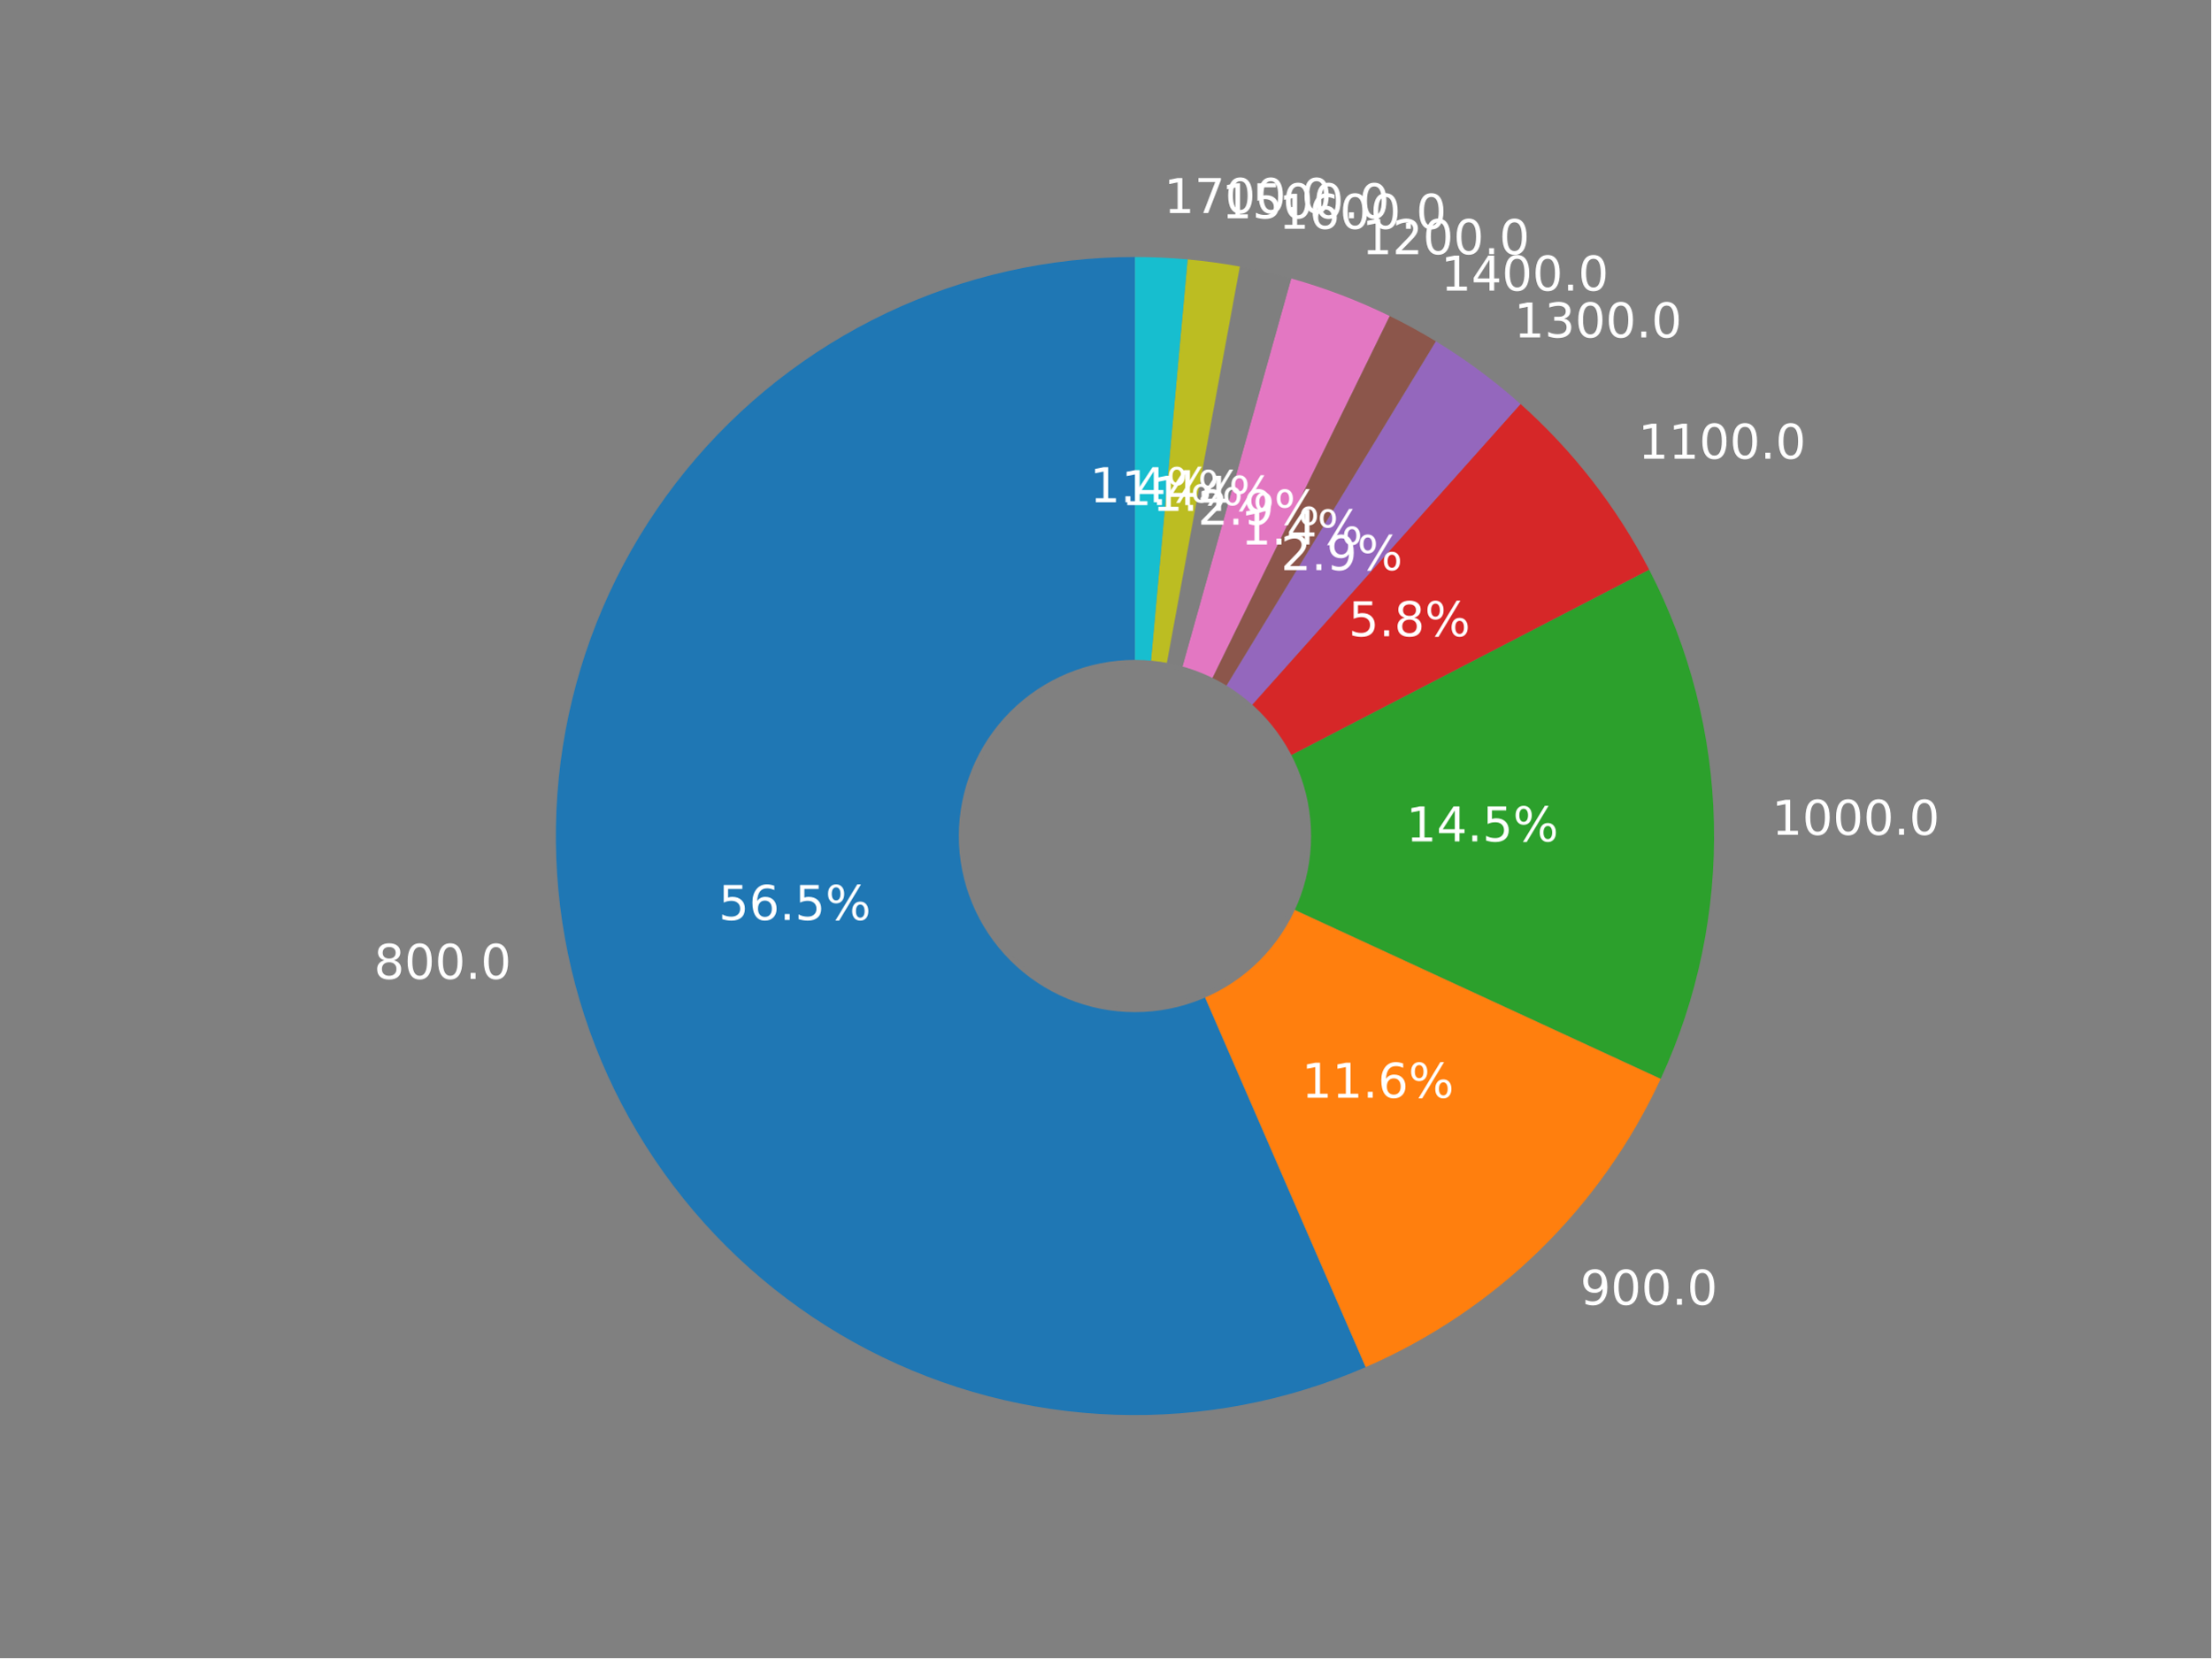
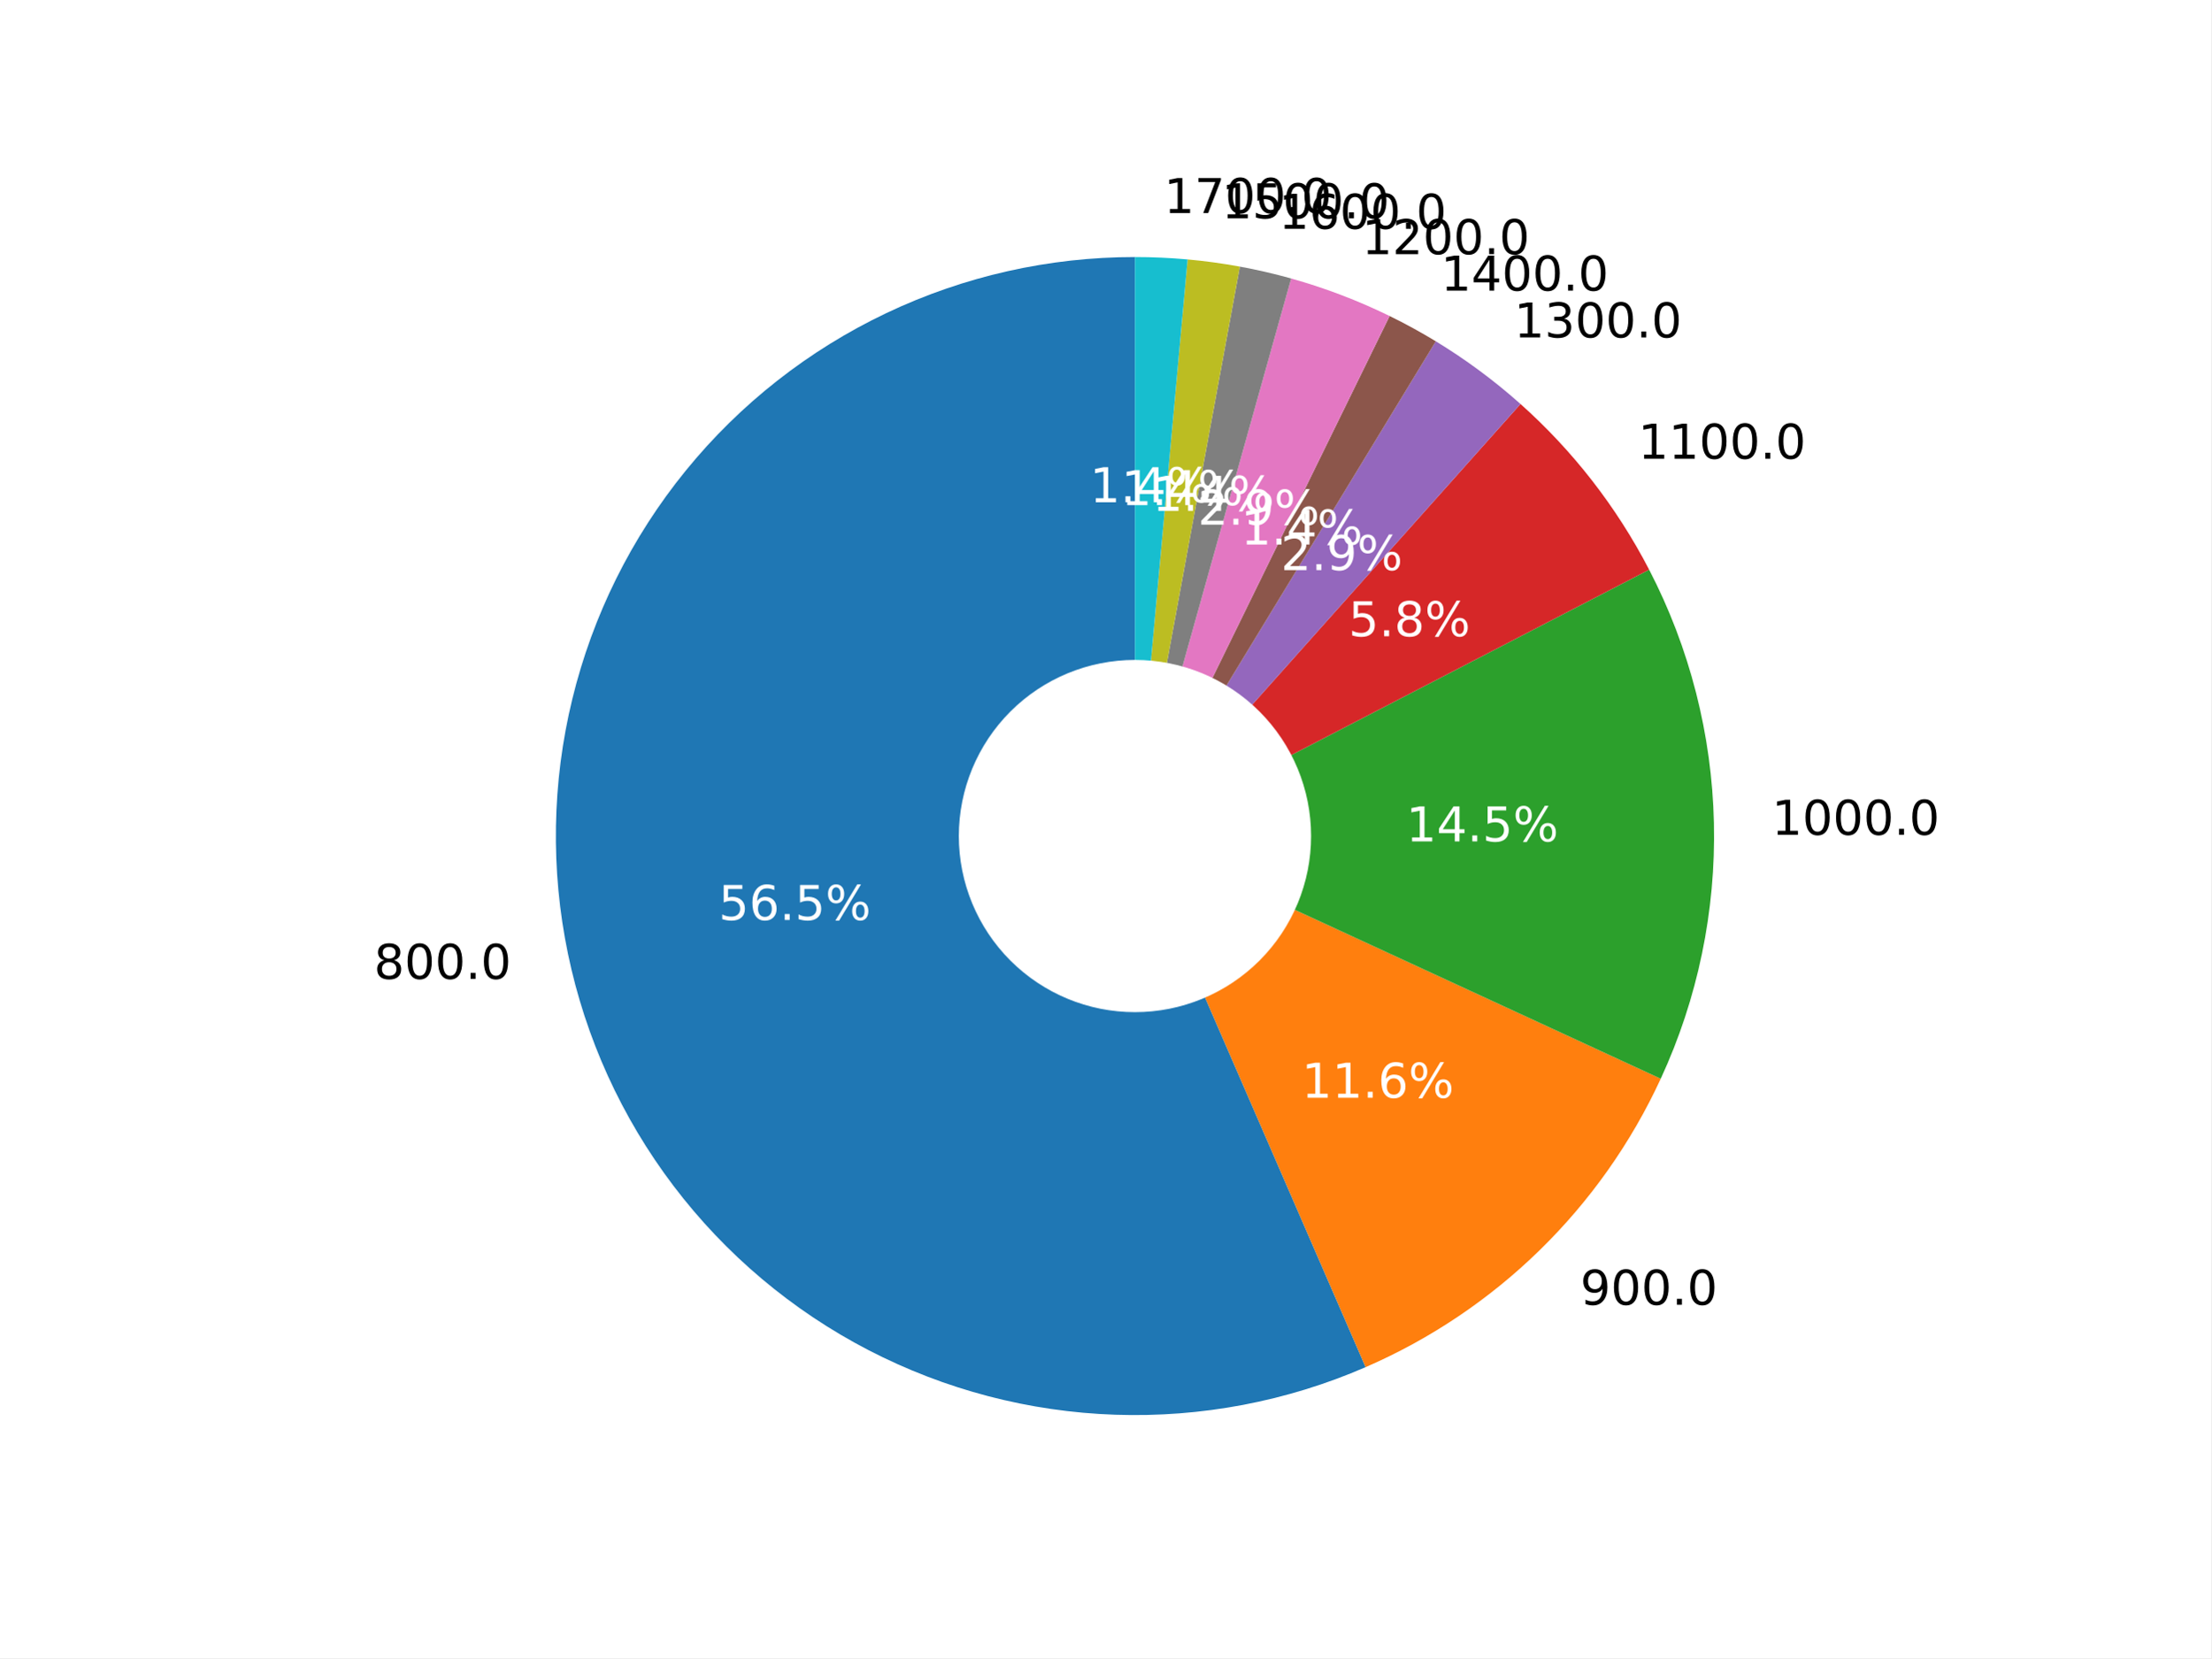
<svg xmlns="http://www.w3.org/2000/svg" xmlns:xlink="http://www.w3.org/1999/xlink" width="460.8pt" height="345.6pt" viewBox="0 0 460.8 345.6" version="1.1">
  <defs>
    <style type="text/css">*{stroke-linejoin: round; stroke-linecap: butt}</style>
  </defs>
  <g id="figure_1">
    <g id="patch_1">
-       <path d="M 0 345.6  L 460.8 345.6  L 460.8 0  L 0 0  z " style="fill: #808080" />
+       <path d="M 0 345.6  L 460.8 345.6  L 460.8 0  L 0 0  z " style="fill: #ffffff" />
    </g>
    <g id="axes_1">
      <g id="patch_2">
        <path d="M 236.528 53.568  C 218.596 53.568 200.888 57.564 184.694 65.266  C 168.501 72.967 154.225 84.182 142.908 98.092  C 131.592 112.002 123.516 128.26 119.271 145.682  C 115.025 163.104 114.715 181.255 118.364 198.812  C 122.012 216.369 129.528 232.894 140.363 247.182  C 151.198 261.47 165.082 273.165 181.003 281.415  C 196.925 289.665 214.486 294.264 232.408 294.876  C 250.329 295.488 268.164 292.099 284.611 284.954  L 236.528 174.257  L 236.528 53.568  z " style="fill: #1f77b4" />
      </g>
      <g id="patch_3">
        <path d="M 284.611 284.954  C 298.088 279.1 310.384 270.834 320.891 260.563  C 331.399 250.292 339.943 238.188 346.102 224.847  L 236.528 174.257  L 284.611 284.954  z " style="fill: #ff7f0e" />
      </g>
      <g id="patch_4">
        <path d="M 346.102 224.847  C 353.813 208.146 357.605 189.9 357.186 171.51  C 356.767 153.119 352.149 135.065 343.686 118.732  L 236.528 174.257  L 346.102 224.847  z " style="fill: #2ca02c" />
      </g>
      <g id="patch_5">
        <path d="M 343.686 118.732  C 340.313 112.223 336.354 106.034 331.858 100.242  C 327.361 94.451 322.347 89.082 316.876 84.201  L 236.528 174.257  L 343.686 118.732  z " style="fill: #d62728" />
      </g>
      <g id="patch_6">
        <path d="M 316.876 84.201  C 314.142 81.762 311.298 79.448 308.354 77.268  C 305.409 75.087 302.367 73.042 299.236 71.138  L 236.528 174.257  L 316.876 84.201  z " style="fill: #9467bd" />
      </g>
      <g id="patch_7">
        <path d="M 299.236 71.138  C 297.671 70.186 296.085 69.27 294.478 68.391  C 292.871 67.511 291.245 66.668 289.599 65.863  L 236.528 174.257  L 299.236 71.138  z " style="fill: #8c564b" />
      </g>
      <g id="patch_8">
        <path d="M 289.599 65.863  C 286.309 64.252 282.946 62.791 279.523 61.486  C 276.099 60.181 272.618 59.032 269.09 58.043  L 236.528 174.257  L 289.599 65.863  z " style="fill: #e377c2" />
      </g>
      <g id="patch_9">
        <path d="M 269.09 58.043  C 267.326 57.549 265.551 57.095 263.767 56.682  C 261.982 56.268 260.188 55.896 258.387 55.564  L 236.528 174.257  L 269.09 58.043  z " style="fill: #7f7f7f" />
      </g>
      <g id="patch_10">
        <path d="M 258.387 55.564  C 256.586 55.232 254.777 54.942 252.962 54.692  C 251.147 54.443 249.327 54.235 247.503 54.068  L 236.528 174.257  L 258.387 55.564  z " style="fill: #bcbd22" />
      </g>
      <g id="patch_11">
        <path d="M 247.503 54.068  C 245.679 53.901 243.851 53.776 242.021 53.693  C 240.192 53.61 238.36 53.568 236.528 53.568  L 236.528 174.257  L 247.503 54.068  z " style="fill: #17becf" />
      </g>
      <g id="patch_12">
-         <path d="M 236.528 210.464  C 246.13 210.464 255.341 206.649 262.13 199.859  C 268.92 193.069 272.735 183.859 272.735 174.257  C 272.735 164.655 268.92 155.445 262.13 148.655  C 255.341 141.865 246.13 138.05 236.528 138.05  C 226.926 138.05 217.716 141.865 210.926 148.655  C 204.137 155.445 200.322 164.655 200.322 174.257  C 200.322 183.859 204.137 193.069 210.926 199.859  C 217.716 206.649 226.926 210.464 236.528 210.464  z " clip-path="url(#peefdc7fc6d)" style="fill: #808080; stroke: #808080; stroke-linejoin: miter" />
+         <path d="M 236.528 210.464  C 246.13 210.464 255.341 206.649 262.13 199.859  C 268.92 193.069 272.735 183.859 272.735 174.257  C 272.735 164.655 268.92 155.445 262.13 148.655  C 255.341 141.865 246.13 138.05 236.528 138.05  C 226.926 138.05 217.716 141.865 210.926 148.655  C 204.137 155.445 200.322 164.655 200.322 174.257  C 200.322 183.859 204.137 193.069 210.926 199.859  C 217.716 206.649 226.926 210.464 236.528 210.464  z " clip-path="url(#pbf02d54dd3)" style="fill: #ffffff; stroke: #ffffff; stroke-linejoin: miter" />
      </g>
      <g id="matplotlib.axis_1" />
      <g id="matplotlib.axis_2" />
      <g id="text_1">
-         <g style="fill: #ffffff" transform="translate(77.91892 204.0269)scale(0.1 -0.1)">
+         <g transform="translate(77.91892 204.0269)scale(0.1 -0.1)">
          <defs>
            <path id="DejaVuSans-38" d="M 2034 2216  Q 1584 2216 1326 1975  Q 1069 1734 1069 1313  Q 1069 891 1326 650  Q 1584 409 2034 409  Q 2484 409 2743 651  Q 3003 894 3003 1313  Q 3003 1734 2745 1975  Q 2488 2216 2034 2216  z M 1403 2484  Q 997 2584 770 2862  Q 544 3141 544 3541  Q 544 4100 942 4425  Q 1341 4750 2034 4750  Q 2731 4750 3128 4425  Q 3525 4100 3525 3541  Q 3525 3141 3298 2862  Q 3072 2584 2669 2484  Q 3125 2378 3379 2068  Q 3634 1759 3634 1313  Q 3634 634 3220 271  Q 2806 -91 2034 -91  Q 1263 -91 848 271  Q 434 634 434 1313  Q 434 1759 690 2068  Q 947 2378 1403 2484  z M 1172 3481  Q 1172 3119 1398 2916  Q 1625 2713 2034 2713  Q 2441 2713 2670 2916  Q 2900 3119 2900 3481  Q 2900 3844 2670 4047  Q 2441 4250 2034 4250  Q 1625 4250 1398 4047  Q 1172 3844 1172 3481  z " transform="scale(0.015625)" />
            <path id="DejaVuSans-30" d="M 2034 4250  Q 1547 4250 1301 3770  Q 1056 3291 1056 2328  Q 1056 1369 1301 889  Q 1547 409 2034 409  Q 2525 409 2770 889  Q 3016 1369 3016 2328  Q 3016 3291 2770 3770  Q 2525 4250 2034 4250  z M 2034 4750  Q 2819 4750 3233 4129  Q 3647 3509 3647 2328  Q 3647 1150 3233 529  Q 2819 -91 2034 -91  Q 1250 -91 836 529  Q 422 1150 422 2328  Q 422 3509 836 4129  Q 1250 4750 2034 4750  z " transform="scale(0.015625)" />
            <path id="DejaVuSans-2e" d="M 684 794  L 1344 794  L 1344 0  L 684 0  L 684 794  z " transform="scale(0.015625)" />
          </defs>
          <use xlink:href="#DejaVuSans-38" />
          <use xlink:href="#DejaVuSans-30" x="63.623" />
          <use xlink:href="#DejaVuSans-30" x="127.246" />
          <use xlink:href="#DejaVuSans-2e" x="190.869" />
          <use xlink:href="#DejaVuSans-30" x="222.656" />
        </g>
      </g>
      <g id="text_2">
        <g style="fill: #ffffff" transform="translate(149.7458 191.7494)scale(0.1 -0.1)">
          <defs>
            <path id="DejaVuSans-35" d="M 691 4666  L 3169 4666  L 3169 4134  L 1269 4134  L 1269 2991  Q 1406 3038 1543 3061  Q 1681 3084 1819 3084  Q 2600 3084 3056 2656  Q 3513 2228 3513 1497  Q 3513 744 3044 326  Q 2575 -91 1722 -91  Q 1428 -91 1123 -41  Q 819 9 494 109  L 494 744  Q 775 591 1075 516  Q 1375 441 1709 441  Q 2250 441 2565 725  Q 2881 1009 2881 1497  Q 2881 1984 2565 2268  Q 2250 2553 1709 2553  Q 1456 2553 1204 2497  Q 953 2441 691 2322  L 691 4666  z " transform="scale(0.015625)" />
            <path id="DejaVuSans-36" d="M 2113 2584  Q 1688 2584 1439 2293  Q 1191 2003 1191 1497  Q 1191 994 1439 701  Q 1688 409 2113 409  Q 2538 409 2786 701  Q 3034 994 3034 1497  Q 3034 2003 2786 2293  Q 2538 2584 2113 2584  z M 3366 4563  L 3366 3988  Q 3128 4100 2886 4159  Q 2644 4219 2406 4219  Q 1781 4219 1451 3797  Q 1122 3375 1075 2522  Q 1259 2794 1537 2939  Q 1816 3084 2150 3084  Q 2853 3084 3261 2657  Q 3669 2231 3669 1497  Q 3669 778 3244 343  Q 2819 -91 2113 -91  Q 1303 -91 875 529  Q 447 1150 447 2328  Q 447 3434 972 4092  Q 1497 4750 2381 4750  Q 2619 4750 2861 4703  Q 3103 4656 3366 4563  z " transform="scale(0.015625)" />
            <path id="DejaVuSans-25" d="M 4653 2053  Q 4381 2053 4226 1822  Q 4072 1591 4072 1178  Q 4072 772 4226 539  Q 4381 306 4653 306  Q 4919 306 5073 539  Q 5228 772 5228 1178  Q 5228 1588 5073 1820  Q 4919 2053 4653 2053  z M 4653 2450  Q 5147 2450 5437 2106  Q 5728 1763 5728 1178  Q 5728 594 5436 251  Q 5144 -91 4653 -91  Q 4153 -91 3862 251  Q 3572 594 3572 1178  Q 3572 1766 3864 2108  Q 4156 2450 4653 2450  z M 1428 4353  Q 1159 4353 1004 4120  Q 850 3888 850 3481  Q 850 3069 1003 2837  Q 1156 2606 1428 2606  Q 1700 2606 1854 2837  Q 2009 3069 2009 3481  Q 2009 3884 1853 4118  Q 1697 4353 1428 4353  z M 4250 4750  L 4750 4750  L 1831 -91  L 1331 -91  L 4250 4750  z M 1428 4750  Q 1922 4750 2215 4408  Q 2509 4066 2509 3481  Q 2509 2891 2217 2550  Q 1925 2209 1428 2209  Q 931 2209 642 2551  Q 353 2894 353 3481  Q 353 4063 643 4406  Q 934 4750 1428 4750  z " transform="scale(0.015625)" />
          </defs>
          <use xlink:href="#DejaVuSans-35" />
          <use xlink:href="#DejaVuSans-36" x="63.623" />
          <use xlink:href="#DejaVuSans-2e" x="127.246" />
          <use xlink:href="#DejaVuSans-35" x="159.033" />
          <use xlink:href="#DejaVuSans-25" x="222.656" />
        </g>
      </g>
      <g id="text_3">
-         <g style="fill: #ffffff" transform="translate(329.3277 271.9529)scale(0.1 -0.1)">
+         <g transform="translate(329.3277 271.9529)scale(0.1 -0.1)">
          <defs>
            <path id="DejaVuSans-39" d="M 703 97  L 703 672  Q 941 559 1184 500  Q 1428 441 1663 441  Q 2288 441 2617 861  Q 2947 1281 2994 2138  Q 2813 1869 2534 1725  Q 2256 1581 1919 1581  Q 1219 1581 811 2004  Q 403 2428 403 3163  Q 403 3881 828 4315  Q 1253 4750 1959 4750  Q 2769 4750 3195 4129  Q 3622 3509 3622 2328  Q 3622 1225 3098 567  Q 2575 -91 1691 -91  Q 1453 -91 1209 -44  Q 966 3 703 97  z M 1959 2075  Q 2384 2075 2632 2365  Q 2881 2656 2881 3163  Q 2881 3666 2632 3958  Q 2384 4250 1959 4250  Q 1534 4250 1286 3958  Q 1038 3666 1038 3163  Q 1038 2656 1286 2365  Q 1534 2075 1959 2075  z " transform="scale(0.015625)" />
          </defs>
          <use xlink:href="#DejaVuSans-39" />
          <use xlink:href="#DejaVuSans-30" x="63.623" />
          <use xlink:href="#DejaVuSans-30" x="127.246" />
          <use xlink:href="#DejaVuSans-2e" x="190.869" />
          <use xlink:href="#DejaVuSans-30" x="222.656" />
        </g>
      </g>
      <g id="text_4">
        <g style="fill: #ffffff" transform="translate(271.2626 228.8)scale(0.1 -0.1)">
          <defs>
            <path id="DejaVuSans-31" d="M 794 531  L 1825 531  L 1825 4091  L 703 3866  L 703 4441  L 1819 4666  L 2450 4666  L 2450 531  L 3481 531  L 3481 0  L 794 0  L 794 531  z " transform="scale(0.015625)" />
          </defs>
          <use xlink:href="#DejaVuSans-31" />
          <use xlink:href="#DejaVuSans-31" x="63.623" />
          <use xlink:href="#DejaVuSans-2e" x="127.246" />
          <use xlink:href="#DejaVuSans-36" x="159.033" />
          <use xlink:href="#DejaVuSans-25" x="222.656" />
        </g>
      </g>
      <g id="text_5">
-         <g style="fill: #ffffff" transform="translate(369.2519 173.9945)scale(0.1 -0.1)">
+         <g transform="translate(369.2519 173.9945)scale(0.1 -0.1)">
          <use xlink:href="#DejaVuSans-31" />
          <use xlink:href="#DejaVuSans-30" x="63.623" />
          <use xlink:href="#DejaVuSans-30" x="127.246" />
          <use xlink:href="#DejaVuSans-30" x="190.869" />
          <use xlink:href="#DejaVuSans-2e" x="254.492" />
          <use xlink:href="#DejaVuSans-30" x="286.279" />
        </g>
      </g>
      <g id="text_6">
        <g style="fill: #ffffff" transform="translate(293.0394 175.3681)scale(0.1 -0.1)">
          <defs>
            <path id="DejaVuSans-34" d="M 2419 4116  L 825 1625  L 2419 1625  L 2419 4116  z M 2253 4666  L 3047 4666  L 3047 1625  L 3713 1625  L 3713 1100  L 3047 1100  L 3047 0  L 2419 0  L 2419 1100  L 313 1100  L 313 1709  L 2253 4666  z " transform="scale(0.015625)" />
          </defs>
          <use xlink:href="#DejaVuSans-31" />
          <use xlink:href="#DejaVuSans-34" x="63.623" />
          <use xlink:href="#DejaVuSans-2e" x="127.246" />
          <use xlink:href="#DejaVuSans-35" x="159.033" />
          <use xlink:href="#DejaVuSans-25" x="222.656" />
        </g>
      </g>
      <g id="text_7">
-         <g style="fill: #ffffff" transform="translate(341.3906 95.6004)scale(0.1 -0.1)">
+         <g transform="translate(341.3906 95.6004)scale(0.1 -0.1)">
          <use xlink:href="#DejaVuSans-31" />
          <use xlink:href="#DejaVuSans-31" x="63.623" />
          <use xlink:href="#DejaVuSans-30" x="127.246" />
          <use xlink:href="#DejaVuSans-30" x="190.869" />
          <use xlink:href="#DejaVuSans-2e" x="254.492" />
          <use xlink:href="#DejaVuSans-30" x="286.279" />
        </g>
      </g>
      <g id="text_8">
        <g style="fill: #ffffff" transform="translate(281.0236 132.6077)scale(0.1 -0.1)">
          <use xlink:href="#DejaVuSans-35" />
          <use xlink:href="#DejaVuSans-2e" x="63.623" />
          <use xlink:href="#DejaVuSans-38" x="95.41" />
          <use xlink:href="#DejaVuSans-25" x="159.033" />
        </g>
      </g>
      <g id="text_9">
-         <g style="fill: #ffffff" transform="translate(315.5362 70.32801)scale(0.1 -0.1)">
+         <g transform="translate(315.5362 70.32801)scale(0.1 -0.1)">
          <defs>
            <path id="DejaVuSans-33" d="M 2597 2516  Q 3050 2419 3304 2112  Q 3559 1806 3559 1356  Q 3559 666 3084 287  Q 2609 -91 1734 -91  Q 1441 -91 1130 -33  Q 819 25 488 141  L 488 750  Q 750 597 1062 519  Q 1375 441 1716 441  Q 2309 441 2620 675  Q 2931 909 2931 1356  Q 2931 1769 2642 2001  Q 2353 2234 1838 2234  L 1294 2234  L 1294 2753  L 1863 2753  Q 2328 2753 2575 2939  Q 2822 3125 2822 3475  Q 2822 3834 2567 4026  Q 2313 4219 1838 4219  Q 1578 4219 1281 4162  Q 984 4106 628 3988  L 628 4550  Q 988 4650 1302 4700  Q 1616 4750 1894 4750  Q 2613 4750 3031 4423  Q 3450 4097 3450 3541  Q 3450 3153 3228 2886  Q 3006 2619 2597 2516  z " transform="scale(0.015625)" />
          </defs>
          <use xlink:href="#DejaVuSans-31" />
          <use xlink:href="#DejaVuSans-33" x="63.623" />
          <use xlink:href="#DejaVuSans-30" x="127.246" />
          <use xlink:href="#DejaVuSans-30" x="190.869" />
          <use xlink:href="#DejaVuSans-2e" x="254.492" />
          <use xlink:href="#DejaVuSans-30" x="286.279" />
        </g>
      </g>
      <g id="text_10">
        <g style="fill: #ffffff" transform="translate(266.9212 118.8228)scale(0.1 -0.1)">
          <defs>
            <path id="DejaVuSans-32" d="M 1228 531  L 3431 531  L 3431 0  L 469 0  L 469 531  Q 828 903 1448 1529  Q 2069 2156 2228 2338  Q 2531 2678 2651 2914  Q 2772 3150 2772 3378  Q 2772 3750 2511 3984  Q 2250 4219 1831 4219  Q 1534 4219 1204 4116  Q 875 4013 500 3803  L 500 4441  Q 881 4594 1212 4672  Q 1544 4750 1819 4750  Q 2544 4750 2975 4387  Q 3406 4025 3406 3419  Q 3406 3131 3298 2873  Q 3191 2616 2906 2266  Q 2828 2175 2409 1742  Q 1991 1309 1228 531  z " transform="scale(0.015625)" />
          </defs>
          <use xlink:href="#DejaVuSans-32" />
          <use xlink:href="#DejaVuSans-2e" x="63.623" />
          <use xlink:href="#DejaVuSans-39" x="95.41" />
          <use xlink:href="#DejaVuSans-25" x="159.033" />
        </g>
      </g>
      <g id="text_11">
-         <g style="fill: #ffffff" transform="translate(300.2729 60.56346)scale(0.1 -0.1)">
+         <g transform="translate(300.2729 60.56346)scale(0.1 -0.1)">
          <use xlink:href="#DejaVuSans-31" />
          <use xlink:href="#DejaVuSans-34" x="63.623" />
          <use xlink:href="#DejaVuSans-30" x="127.246" />
          <use xlink:href="#DejaVuSans-30" x="190.869" />
          <use xlink:href="#DejaVuSans-2e" x="254.492" />
          <use xlink:href="#DejaVuSans-30" x="286.279" />
        </g>
      </g>
      <g id="text_12">
        <g style="fill: #ffffff" transform="translate(258.5958 113.4966)scale(0.1 -0.1)">
          <use xlink:href="#DejaVuSans-31" />
          <use xlink:href="#DejaVuSans-2e" x="63.623" />
          <use xlink:href="#DejaVuSans-34" x="95.41" />
          <use xlink:href="#DejaVuSans-25" x="159.033" />
        </g>
      </g>
      <g id="text_13">
-         <g style="fill: #ffffff" transform="translate(283.8222 52.96821)scale(0.1 -0.1)">
+         <g transform="translate(283.8222 52.96821)scale(0.1 -0.1)">
          <use xlink:href="#DejaVuSans-31" />
          <use xlink:href="#DejaVuSans-32" x="63.623" />
          <use xlink:href="#DejaVuSans-30" x="127.246" />
          <use xlink:href="#DejaVuSans-30" x="190.869" />
          <use xlink:href="#DejaVuSans-2e" x="254.492" />
          <use xlink:href="#DejaVuSans-30" x="286.279" />
        </g>
      </g>
      <g id="text_14">
        <g style="fill: #ffffff" transform="translate(249.6226 109.3538)scale(0.1 -0.1)">
          <use xlink:href="#DejaVuSans-32" />
          <use xlink:href="#DejaVuSans-2e" x="63.623" />
          <use xlink:href="#DejaVuSans-39" x="95.41" />
          <use xlink:href="#DejaVuSans-25" x="159.033" />
        </g>
      </g>
      <g id="text_15">
-         <g style="fill: #ffffff" transform="translate(266.4905 47.68375)scale(0.1 -0.1)">
+         <g transform="translate(266.4905 47.68375)scale(0.1 -0.1)">
          <use xlink:href="#DejaVuSans-31" />
          <use xlink:href="#DejaVuSans-36" x="63.623" />
          <use xlink:href="#DejaVuSans-30" x="127.246" />
          <use xlink:href="#DejaVuSans-30" x="190.869" />
          <use xlink:href="#DejaVuSans-2e" x="254.492" />
          <use xlink:href="#DejaVuSans-30" x="286.279" />
        </g>
      </g>
      <g id="text_16">
        <g style="fill: #ffffff" transform="translate(240.169 106.4713)scale(0.1 -0.1)">
          <use xlink:href="#DejaVuSans-31" />
          <use xlink:href="#DejaVuSans-2e" x="63.623" />
          <use xlink:href="#DejaVuSans-34" x="95.41" />
          <use xlink:href="#DejaVuSans-25" x="159.033" />
        </g>
      </g>
      <g id="text_17">
-         <g style="fill: #ffffff" transform="translate(254.6055 45.49498)scale(0.1 -0.1)">
+         <g transform="translate(254.6055 45.49498)scale(0.1 -0.1)">
          <use xlink:href="#DejaVuSans-31" />
          <use xlink:href="#DejaVuSans-35" x="63.623" />
          <use xlink:href="#DejaVuSans-30" x="127.246" />
          <use xlink:href="#DejaVuSans-30" x="190.869" />
          <use xlink:href="#DejaVuSans-2e" x="254.492" />
          <use xlink:href="#DejaVuSans-30" x="286.279" />
        </g>
      </g>
      <g id="text_18">
        <g style="fill: #ffffff" transform="translate(233.6862 105.2775)scale(0.1 -0.1)">
          <use xlink:href="#DejaVuSans-31" />
          <use xlink:href="#DejaVuSans-2e" x="63.623" />
          <use xlink:href="#DejaVuSans-34" x="95.41" />
          <use xlink:href="#DejaVuSans-25" x="159.033" />
        </g>
      </g>
      <g id="text_19">
-         <g style="fill: #ffffff" transform="translate(242.5707 44.39605)scale(0.1 -0.1)">
+         <g transform="translate(242.5707 44.39605)scale(0.1 -0.1)">
          <defs>
            <path id="DejaVuSans-37" d="M 525 4666  L 3525 4666  L 3525 4397  L 1831 0  L 1172 0  L 2766 4134  L 525 4134  L 525 4666  z " transform="scale(0.015625)" />
          </defs>
          <use xlink:href="#DejaVuSans-31" />
          <use xlink:href="#DejaVuSans-37" x="63.623" />
          <use xlink:href="#DejaVuSans-30" x="127.246" />
          <use xlink:href="#DejaVuSans-30" x="190.869" />
          <use xlink:href="#DejaVuSans-2e" x="254.492" />
          <use xlink:href="#DejaVuSans-30" x="286.279" />
        </g>
      </g>
      <g id="text_20">
        <g style="fill: #ffffff" transform="translate(227.1218 104.678)scale(0.1 -0.1)">
          <use xlink:href="#DejaVuSans-31" />
          <use xlink:href="#DejaVuSans-2e" x="63.623" />
          <use xlink:href="#DejaVuSans-34" x="95.41" />
          <use xlink:href="#DejaVuSans-25" x="159.033" />
        </g>
      </g>
    </g>
  </g>
  <defs>
-     <clipPath id="peefdc7fc6d">
+     <clipPath id="pbf02d54dd3">
      <rect x="57.6" y="41.472" width="357.12" height="266.112" />
    </clipPath>
  </defs>
</svg>
